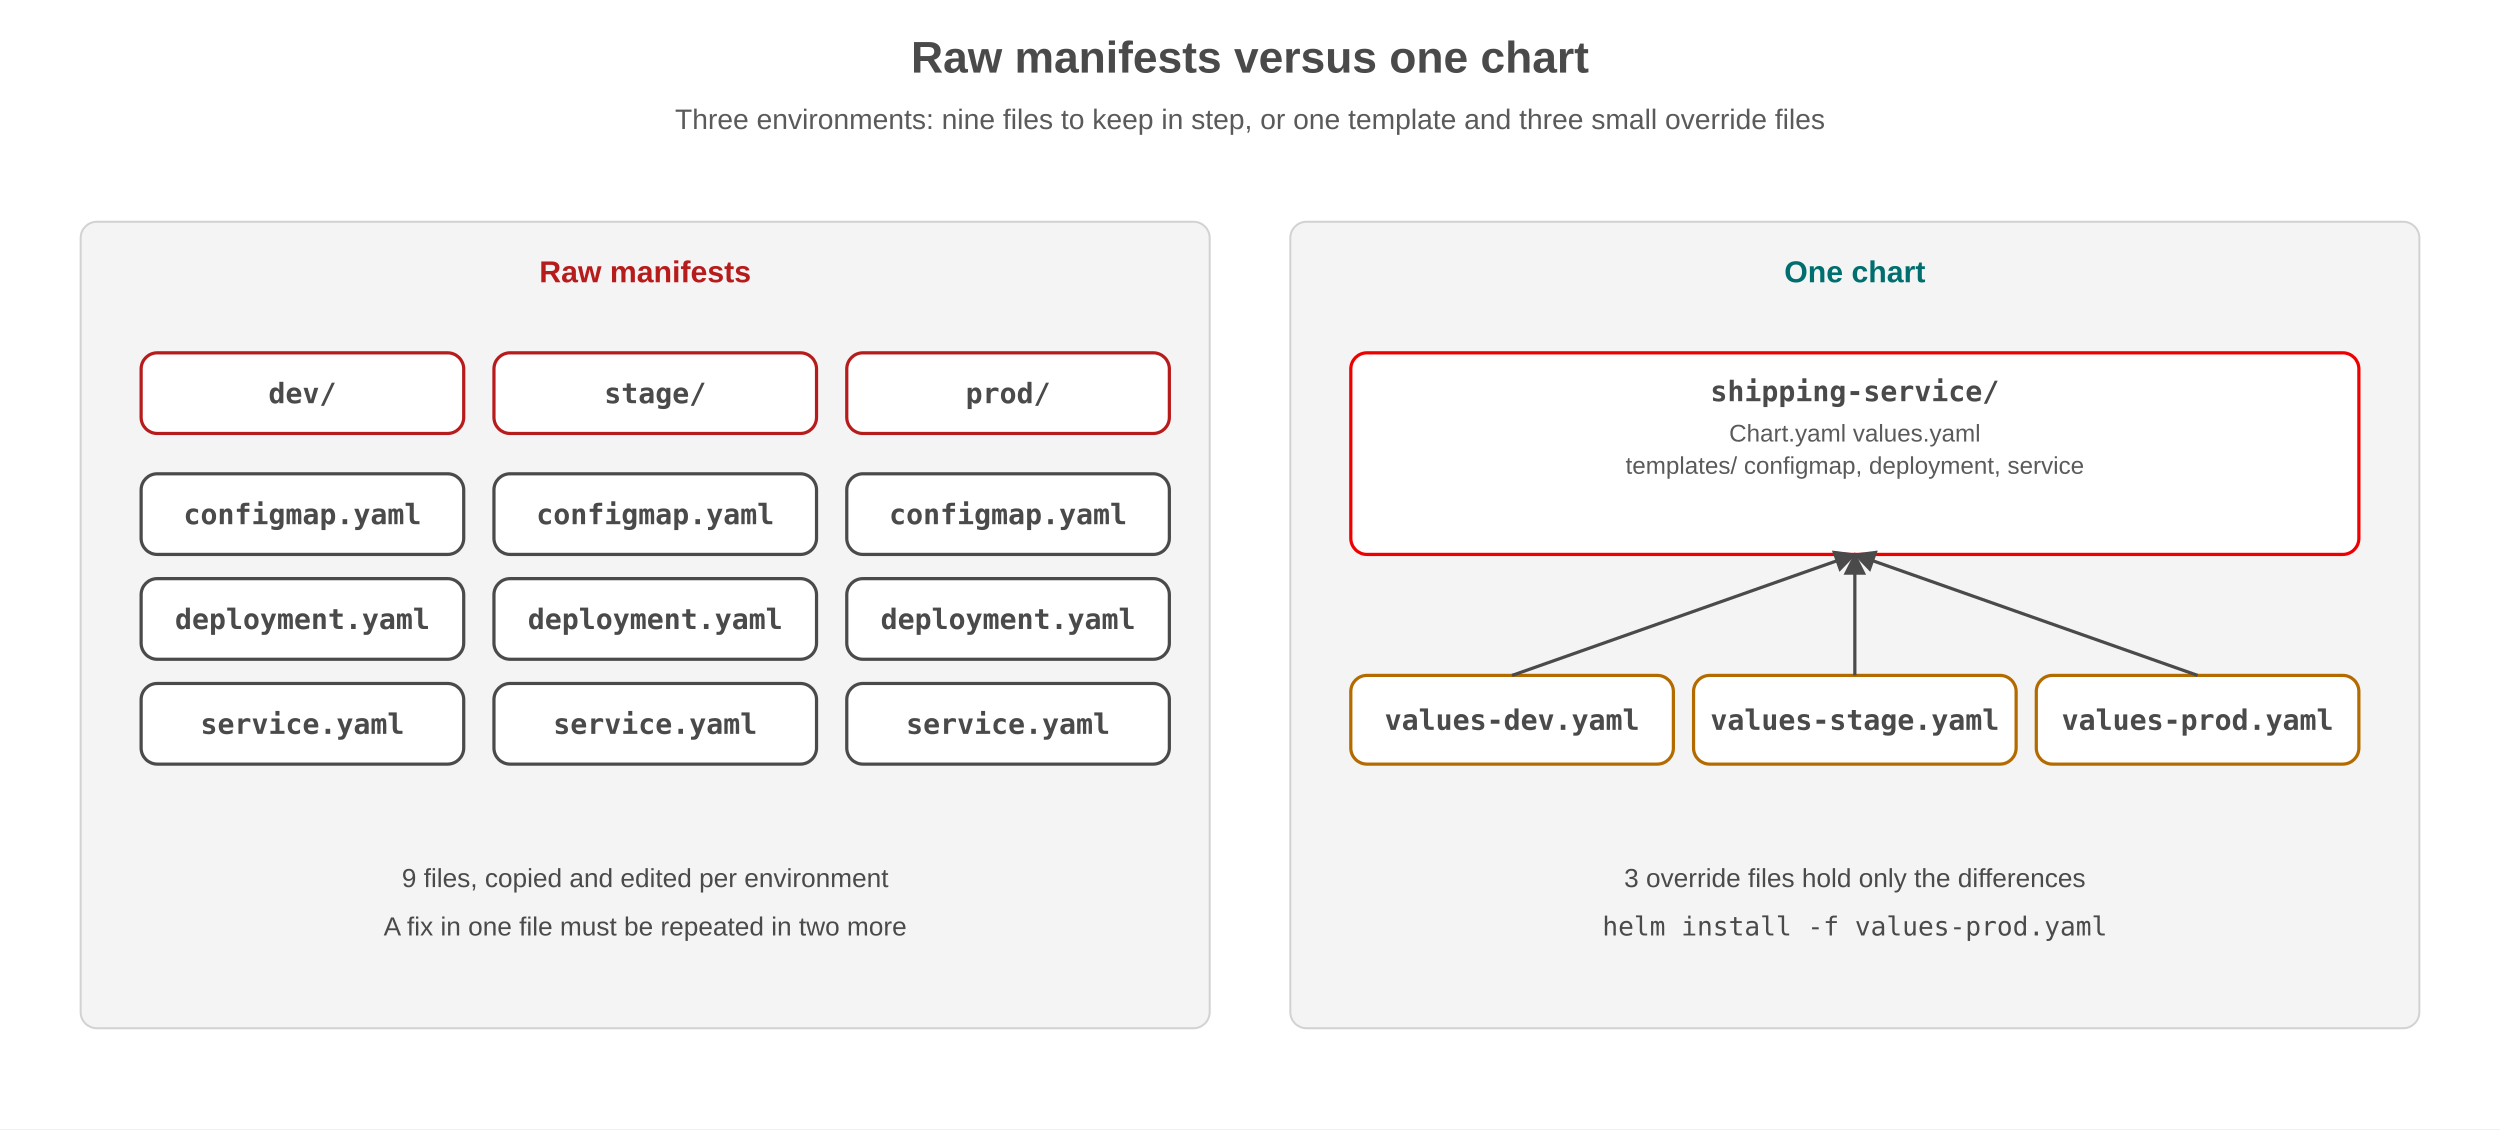
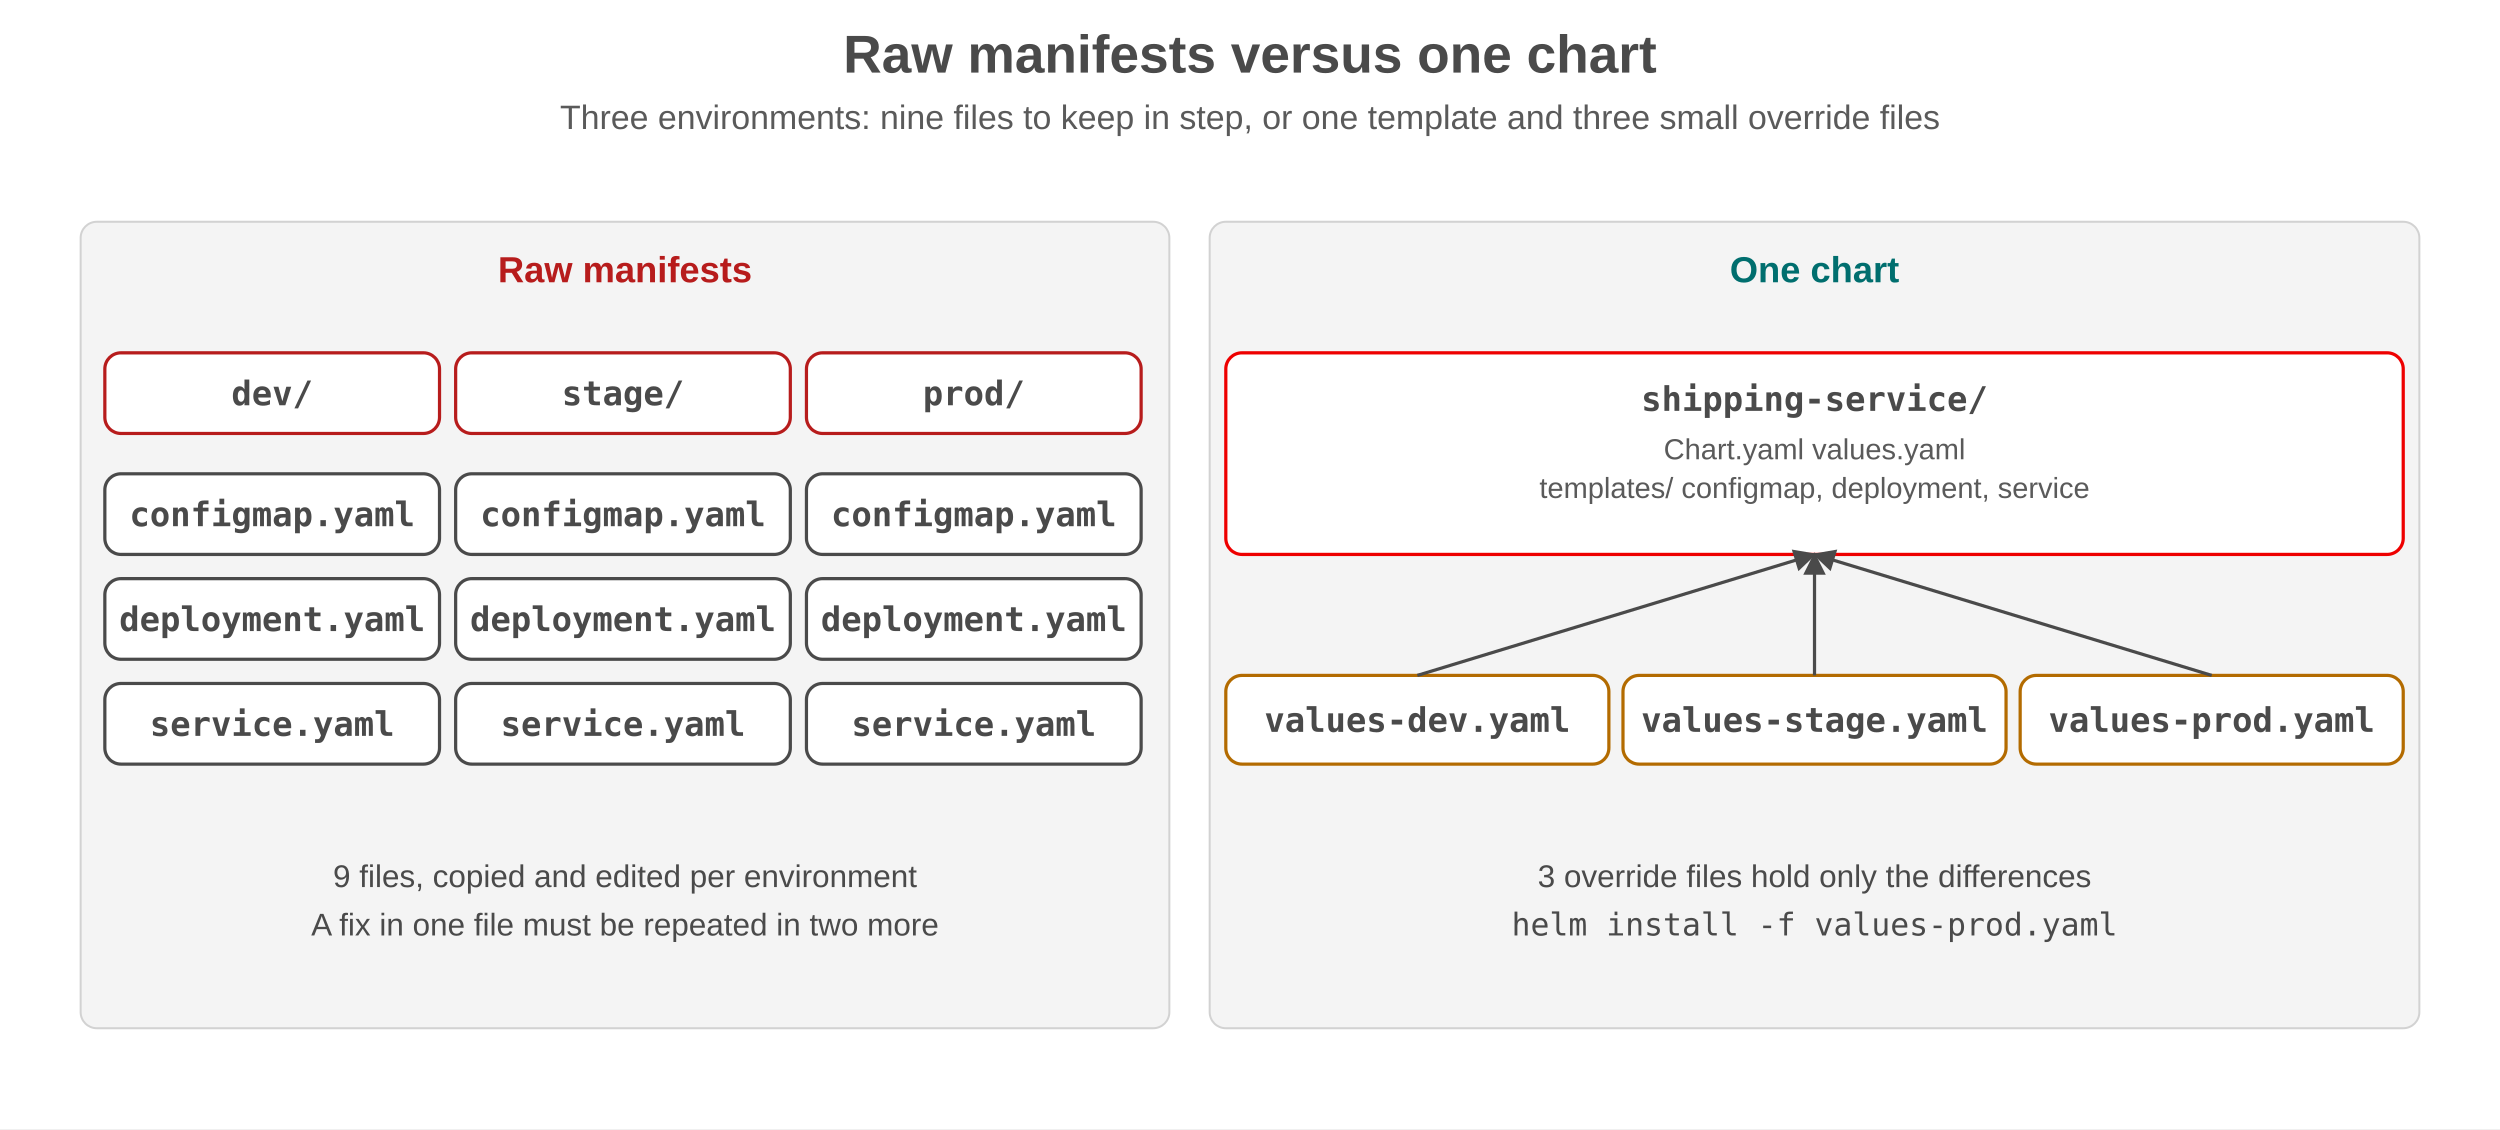
<svg xmlns="http://www.w3.org/2000/svg" viewBox="0 0 1240 560" width="1240" height="560">
  <defs>
    <marker id="_arrow_neutral_0" viewBox="0 0 10 10" refX="9" refY="5" markerWidth="7" markerHeight="7" orient="auto-start-reverse">
      <path d="M 0 0 L 10 5 L 0 10 z" fill="#4A4A4A" />
    </marker>
  </defs>
  <rect x="0" y="0" width="1240" height="560" fill="#FFFFFF" />
-   <text x="620.0" y="36" font-family="Overpass, Red Hat Text, Arial, sans-serif" font-size="22" font-weight="bold" fill="#4A4A4A" text-anchor="middle">Raw manifests versus one chart</text>
-   <text x="620.0" y="64" font-family="Overpass, Red Hat Text, Arial, sans-serif" font-size="14" font-weight="normal" fill="#5A5A5A" text-anchor="middle">Three environments: nine files to keep in step, or one template and three small override files</text>
-   <rect x="40" y="110" width="560" height="400" rx="8" ry="8" fill="#F4F4F4" stroke="#D2D2D2" stroke-width="1" />
-   <text x="320" y="140" font-family="Overpass, Red Hat Text, Arial, sans-serif" font-size="15" font-weight="bold" fill="#B71C1C" text-anchor="middle">Raw manifests</text>
-   <rect x="70" y="175" width="160" height="40" rx="8" ry="8" fill="#FFFFFF" stroke="#B71C1C" stroke-width="1.6" />
-   <text x="150.0" y="200.0" font-family="Red Hat Mono, Menlo, monospace" font-size="14" font-weight="600" fill="#4A4A4A" text-anchor="middle">dev/</text>
-   <rect x="70" y="235" width="160" height="40" rx="8" ry="8" fill="#FFFFFF" stroke="#4A4A4A" stroke-width="1.6" />
-   <text x="150.0" y="260.0" font-family="Red Hat Mono, Menlo, monospace" font-size="14" font-weight="600" fill="#4A4A4A" text-anchor="middle">configmap.yaml</text>
-   <rect x="70" y="287" width="160" height="40" rx="8" ry="8" fill="#FFFFFF" stroke="#4A4A4A" stroke-width="1.6" />
-   <text x="150.0" y="312.0" font-family="Red Hat Mono, Menlo, monospace" font-size="14" font-weight="600" fill="#4A4A4A" text-anchor="middle">deployment.yaml</text>
-   <rect x="70" y="339" width="160" height="40" rx="8" ry="8" fill="#FFFFFF" stroke="#4A4A4A" stroke-width="1.6" />
-   <text x="150.0" y="364.0" font-family="Red Hat Mono, Menlo, monospace" font-size="14" font-weight="600" fill="#4A4A4A" text-anchor="middle">service.yaml</text>
-   <rect x="245" y="175" width="160" height="40" rx="8" ry="8" fill="#FFFFFF" stroke="#B71C1C" stroke-width="1.6" />
-   <text x="325.0" y="200.0" font-family="Red Hat Mono, Menlo, monospace" font-size="14" font-weight="600" fill="#4A4A4A" text-anchor="middle">stage/</text>
-   <rect x="245" y="235" width="160" height="40" rx="8" ry="8" fill="#FFFFFF" stroke="#4A4A4A" stroke-width="1.6" />
-   <text x="325.0" y="260.0" font-family="Red Hat Mono, Menlo, monospace" font-size="14" font-weight="600" fill="#4A4A4A" text-anchor="middle">configmap.yaml</text>
-   <rect x="245" y="287" width="160" height="40" rx="8" ry="8" fill="#FFFFFF" stroke="#4A4A4A" stroke-width="1.6" />
-   <text x="325.0" y="312.0" font-family="Red Hat Mono, Menlo, monospace" font-size="14" font-weight="600" fill="#4A4A4A" text-anchor="middle">deployment.yaml</text>
-   <rect x="245" y="339" width="160" height="40" rx="8" ry="8" fill="#FFFFFF" stroke="#4A4A4A" stroke-width="1.6" />
-   <text x="325.0" y="364.0" font-family="Red Hat Mono, Menlo, monospace" font-size="14" font-weight="600" fill="#4A4A4A" text-anchor="middle">service.yaml</text>
-   <rect x="420" y="175" width="160" height="40" rx="8" ry="8" fill="#FFFFFF" stroke="#B71C1C" stroke-width="1.6" />
-   <text x="500.0" y="200.0" font-family="Red Hat Mono, Menlo, monospace" font-size="14" font-weight="600" fill="#4A4A4A" text-anchor="middle">prod/</text>
-   <rect x="420" y="235" width="160" height="40" rx="8" ry="8" fill="#FFFFFF" stroke="#4A4A4A" stroke-width="1.6" />
-   <text x="500.0" y="260.0" font-family="Red Hat Mono, Menlo, monospace" font-size="14" font-weight="600" fill="#4A4A4A" text-anchor="middle">configmap.yaml</text>
-   <rect x="420" y="287" width="160" height="40" rx="8" ry="8" fill="#FFFFFF" stroke="#4A4A4A" stroke-width="1.6" />
-   <text x="500.0" y="312.0" font-family="Red Hat Mono, Menlo, monospace" font-size="14" font-weight="600" fill="#4A4A4A" text-anchor="middle">deployment.yaml</text>
-   <rect x="420" y="339" width="160" height="40" rx="8" ry="8" fill="#FFFFFF" stroke="#4A4A4A" stroke-width="1.6" />
-   <text x="500.0" y="364.0" font-family="Red Hat Mono, Menlo, monospace" font-size="14" font-weight="600" fill="#4A4A4A" text-anchor="middle">service.yaml</text>
-   <text x="320" y="440" font-family="Overpass, Red Hat Text, Arial, sans-serif" font-size="13" font-weight="normal" fill="#4A4A4A" text-anchor="middle">9 files, copied and edited per environment</text>
-   <text x="320" y="464" font-family="Overpass, Red Hat Text, Arial, sans-serif" font-size="13" font-weight="normal" fill="#4A4A4A" text-anchor="middle">A fix in one file must be repeated in two more</text>
-   <rect x="640" y="110" width="560" height="400" rx="8" ry="8" fill="#F4F4F4" stroke="#D2D2D2" stroke-width="1" />
-   <text x="920" y="140" font-family="Overpass, Red Hat Text, Arial, sans-serif" font-size="15" font-weight="bold" fill="#006E6E" text-anchor="middle">One chart</text>
-   <rect x="670" y="175" width="500" height="100" rx="8" ry="8" fill="#FFFFFF" stroke="#EE0000" stroke-width="1.6" />
-   <text x="920.0" y="199" font-family="Red Hat Mono, Menlo, monospace" font-size="14" font-weight="600" fill="#4A4A4A" text-anchor="middle">shipping-service/</text>
-   <text x="920.0" y="219" font-family="Red Hat Text, Arial, sans-serif" font-size="12" fill="#5A5A5A" text-anchor="middle">Chart.yaml  values.yaml</text>
-   <text x="920.0" y="235" font-family="Red Hat Text, Arial, sans-serif" font-size="12" fill="#5A5A5A" text-anchor="middle">templates/ configmap, deployment, service</text>
-   <rect x="670" y="335" width="160" height="44" rx="8" ry="8" fill="#FFFFFF" stroke="#B36B00" stroke-width="1.6" />
-   <text x="750.0" y="362.0" font-family="Red Hat Mono, Menlo, monospace" font-size="14" font-weight="600" fill="#4A4A4A" text-anchor="middle">values-dev.yaml</text>
-   <line x1="750" y1="335" x2="920" y2="275" stroke="#4A4A4A" stroke-width="1.6" marker-end="url(#_arrow_neutral_0)" />
-   <rect x="840" y="335" width="160" height="44" rx="8" ry="8" fill="#FFFFFF" stroke="#B36B00" stroke-width="1.6" />
-   <text x="920.0" y="362.0" font-family="Red Hat Mono, Menlo, monospace" font-size="14" font-weight="600" fill="#4A4A4A" text-anchor="middle">values-stage.yaml</text>
-   <line x1="920" y1="335" x2="920" y2="275" stroke="#4A4A4A" stroke-width="1.6" marker-end="url(#_arrow_neutral_0)" />
-   <rect x="1010" y="335" width="160" height="44" rx="8" ry="8" fill="#FFFFFF" stroke="#B36B00" stroke-width="1.6" />
-   <text x="1090.0" y="362.0" font-family="Red Hat Mono, Menlo, monospace" font-size="14" font-weight="600" fill="#4A4A4A" text-anchor="middle">values-prod.yaml</text>
-   <line x1="1090" y1="335" x2="920" y2="275" stroke="#4A4A4A" stroke-width="1.6" marker-end="url(#_arrow_neutral_0)" />
-   <text x="920" y="440" font-family="Overpass, Red Hat Text, Arial, sans-serif" font-size="13" font-weight="normal" fill="#4A4A4A" text-anchor="middle">3 override files hold only the differences</text>
-   <text x="920" y="464" font-family="Red Hat Mono, Menlo, monospace" font-size="13" font-weight="normal" fill="#4A4A4A" text-anchor="middle">helm install -f values-prod.yaml</text>
+   <text x="620.0" y="36" font-family="Overpass, Red Hat Text, Arial, sans-serif" font-size="26.4" font-weight="bold" fill="#4A4A4A" text-anchor="middle">Raw manifests versus one chart</text>
+   <text x="620.0" y="64" font-family="Overpass, Red Hat Text, Arial, sans-serif" font-size="16.8" font-weight="normal" fill="#5A5A5A" text-anchor="middle">Three environments: nine files to keep in step, or one template and three small override files</text>
+   <rect x="40" y="110" width="540" height="400" rx="8" ry="8" fill="#F4F4F4" stroke="#D2D2D2" stroke-width="1" />
+   <text x="310" y="140" font-family="Overpass, Red Hat Text, Arial, sans-serif" font-size="18" font-weight="bold" fill="#B71C1C" text-anchor="middle">Raw manifests</text>
+   <rect x="52" y="175" width="166" height="40" rx="8" ry="8" fill="#FFFFFF" stroke="#B71C1C" stroke-width="1.6" />
+   <text x="135.0" y="201.0" font-family="Red Hat Mono, Menlo, monospace" font-size="16.8" font-weight="600" fill="#4A4A4A" text-anchor="middle">dev/</text>
+   <rect x="52" y="235" width="166" height="40" rx="8" ry="8" fill="#FFFFFF" stroke="#4A4A4A" stroke-width="1.6" />
+   <text x="135.0" y="261.0" font-family="Red Hat Mono, Menlo, monospace" font-size="16.8" font-weight="600" fill="#4A4A4A" text-anchor="middle">configmap.yaml</text>
+   <rect x="52" y="287" width="166" height="40" rx="8" ry="8" fill="#FFFFFF" stroke="#4A4A4A" stroke-width="1.6" />
+   <text x="135.0" y="313.0" font-family="Red Hat Mono, Menlo, monospace" font-size="16.8" font-weight="600" fill="#4A4A4A" text-anchor="middle">deployment.yaml</text>
+   <rect x="52" y="339" width="166" height="40" rx="8" ry="8" fill="#FFFFFF" stroke="#4A4A4A" stroke-width="1.6" />
+   <text x="135.0" y="365.0" font-family="Red Hat Mono, Menlo, monospace" font-size="16.8" font-weight="600" fill="#4A4A4A" text-anchor="middle">service.yaml</text>
+   <rect x="226" y="175" width="166" height="40" rx="8" ry="8" fill="#FFFFFF" stroke="#B71C1C" stroke-width="1.6" />
+   <text x="309.0" y="201.0" font-family="Red Hat Mono, Menlo, monospace" font-size="16.8" font-weight="600" fill="#4A4A4A" text-anchor="middle">stage/</text>
+   <rect x="226" y="235" width="166" height="40" rx="8" ry="8" fill="#FFFFFF" stroke="#4A4A4A" stroke-width="1.6" />
+   <text x="309.0" y="261.0" font-family="Red Hat Mono, Menlo, monospace" font-size="16.8" font-weight="600" fill="#4A4A4A" text-anchor="middle">configmap.yaml</text>
+   <rect x="226" y="287" width="166" height="40" rx="8" ry="8" fill="#FFFFFF" stroke="#4A4A4A" stroke-width="1.6" />
+   <text x="309.0" y="313.0" font-family="Red Hat Mono, Menlo, monospace" font-size="16.8" font-weight="600" fill="#4A4A4A" text-anchor="middle">deployment.yaml</text>
+   <rect x="226" y="339" width="166" height="40" rx="8" ry="8" fill="#FFFFFF" stroke="#4A4A4A" stroke-width="1.6" />
+   <text x="309.0" y="365.0" font-family="Red Hat Mono, Menlo, monospace" font-size="16.8" font-weight="600" fill="#4A4A4A" text-anchor="middle">service.yaml</text>
+   <rect x="400" y="175" width="166" height="40" rx="8" ry="8" fill="#FFFFFF" stroke="#B71C1C" stroke-width="1.6" />
+   <text x="483.0" y="201.0" font-family="Red Hat Mono, Menlo, monospace" font-size="16.8" font-weight="600" fill="#4A4A4A" text-anchor="middle">prod/</text>
+   <rect x="400" y="235" width="166" height="40" rx="8" ry="8" fill="#FFFFFF" stroke="#4A4A4A" stroke-width="1.6" />
+   <text x="483.0" y="261.0" font-family="Red Hat Mono, Menlo, monospace" font-size="16.8" font-weight="600" fill="#4A4A4A" text-anchor="middle">configmap.yaml</text>
+   <rect x="400" y="287" width="166" height="40" rx="8" ry="8" fill="#FFFFFF" stroke="#4A4A4A" stroke-width="1.6" />
+   <text x="483.0" y="313.0" font-family="Red Hat Mono, Menlo, monospace" font-size="16.8" font-weight="600" fill="#4A4A4A" text-anchor="middle">deployment.yaml</text>
+   <rect x="400" y="339" width="166" height="40" rx="8" ry="8" fill="#FFFFFF" stroke="#4A4A4A" stroke-width="1.6" />
+   <text x="483.0" y="365.0" font-family="Red Hat Mono, Menlo, monospace" font-size="16.8" font-weight="600" fill="#4A4A4A" text-anchor="middle">service.yaml</text>
+   <text x="310" y="440" font-family="Overpass, Red Hat Text, Arial, sans-serif" font-size="15.6" font-weight="normal" fill="#4A4A4A" text-anchor="middle">9 files, copied and edited per environment</text>
+   <text x="310" y="464" font-family="Overpass, Red Hat Text, Arial, sans-serif" font-size="15.6" font-weight="normal" fill="#4A4A4A" text-anchor="middle">A fix in one file must be repeated in two more</text>
+   <rect x="600" y="110" width="600" height="400" rx="8" ry="8" fill="#F4F4F4" stroke="#D2D2D2" stroke-width="1" />
+   <text x="900" y="140" font-family="Overpass, Red Hat Text, Arial, sans-serif" font-size="18" font-weight="bold" fill="#006E6E" text-anchor="middle">One chart</text>
+   <rect x="608" y="175" width="584" height="100" rx="8" ry="8" fill="#FFFFFF" stroke="#EE0000" stroke-width="1.6" />
+   <text x="900.0" y="203.8" font-family="Red Hat Mono, Menlo, monospace" font-size="16.8" font-weight="600" fill="#4A4A4A" text-anchor="middle">shipping-service/</text>
+   <text x="900.0" y="227.8" font-family="Red Hat Text, Arial, sans-serif" font-size="14.4" fill="#5A5A5A" text-anchor="middle">Chart.yaml  values.yaml</text>
+   <text x="900.0" y="247.0" font-family="Red Hat Text, Arial, sans-serif" font-size="14.4" fill="#5A5A5A" text-anchor="middle">templates/ configmap, deployment, service</text>
+   <rect x="608" y="335" width="190" height="44" rx="8" ry="8" fill="#FFFFFF" stroke="#B36B00" stroke-width="1.6" />
+   <text x="703.0" y="363.0" font-family="Red Hat Mono, Menlo, monospace" font-size="16.8" font-weight="600" fill="#4A4A4A" text-anchor="middle">values-dev.yaml</text>
+   <line x1="703" y1="335" x2="900" y2="275" stroke="#4A4A4A" stroke-width="1.6" marker-end="url(#_arrow_neutral_0)" />
+   <rect x="805" y="335" width="190" height="44" rx="8" ry="8" fill="#FFFFFF" stroke="#B36B00" stroke-width="1.6" />
+   <text x="900.0" y="363.0" font-family="Red Hat Mono, Menlo, monospace" font-size="16.8" font-weight="600" fill="#4A4A4A" text-anchor="middle">values-stage.yaml</text>
+   <line x1="900" y1="335" x2="900" y2="275" stroke="#4A4A4A" stroke-width="1.6" marker-end="url(#_arrow_neutral_0)" />
+   <rect x="1002" y="335" width="190" height="44" rx="8" ry="8" fill="#FFFFFF" stroke="#B36B00" stroke-width="1.6" />
+   <text x="1097.0" y="363.0" font-family="Red Hat Mono, Menlo, monospace" font-size="16.8" font-weight="600" fill="#4A4A4A" text-anchor="middle">values-prod.yaml</text>
+   <line x1="1097" y1="335" x2="900" y2="275" stroke="#4A4A4A" stroke-width="1.6" marker-end="url(#_arrow_neutral_0)" />
+   <text x="900" y="440" font-family="Overpass, Red Hat Text, Arial, sans-serif" font-size="15.6" font-weight="normal" fill="#4A4A4A" text-anchor="middle">3 override files hold only the differences</text>
+   <text x="900" y="464" font-family="Red Hat Mono, Menlo, monospace" font-size="15.6" font-weight="normal" fill="#4A4A4A" text-anchor="middle">helm install -f values-prod.yaml</text>
</svg>
